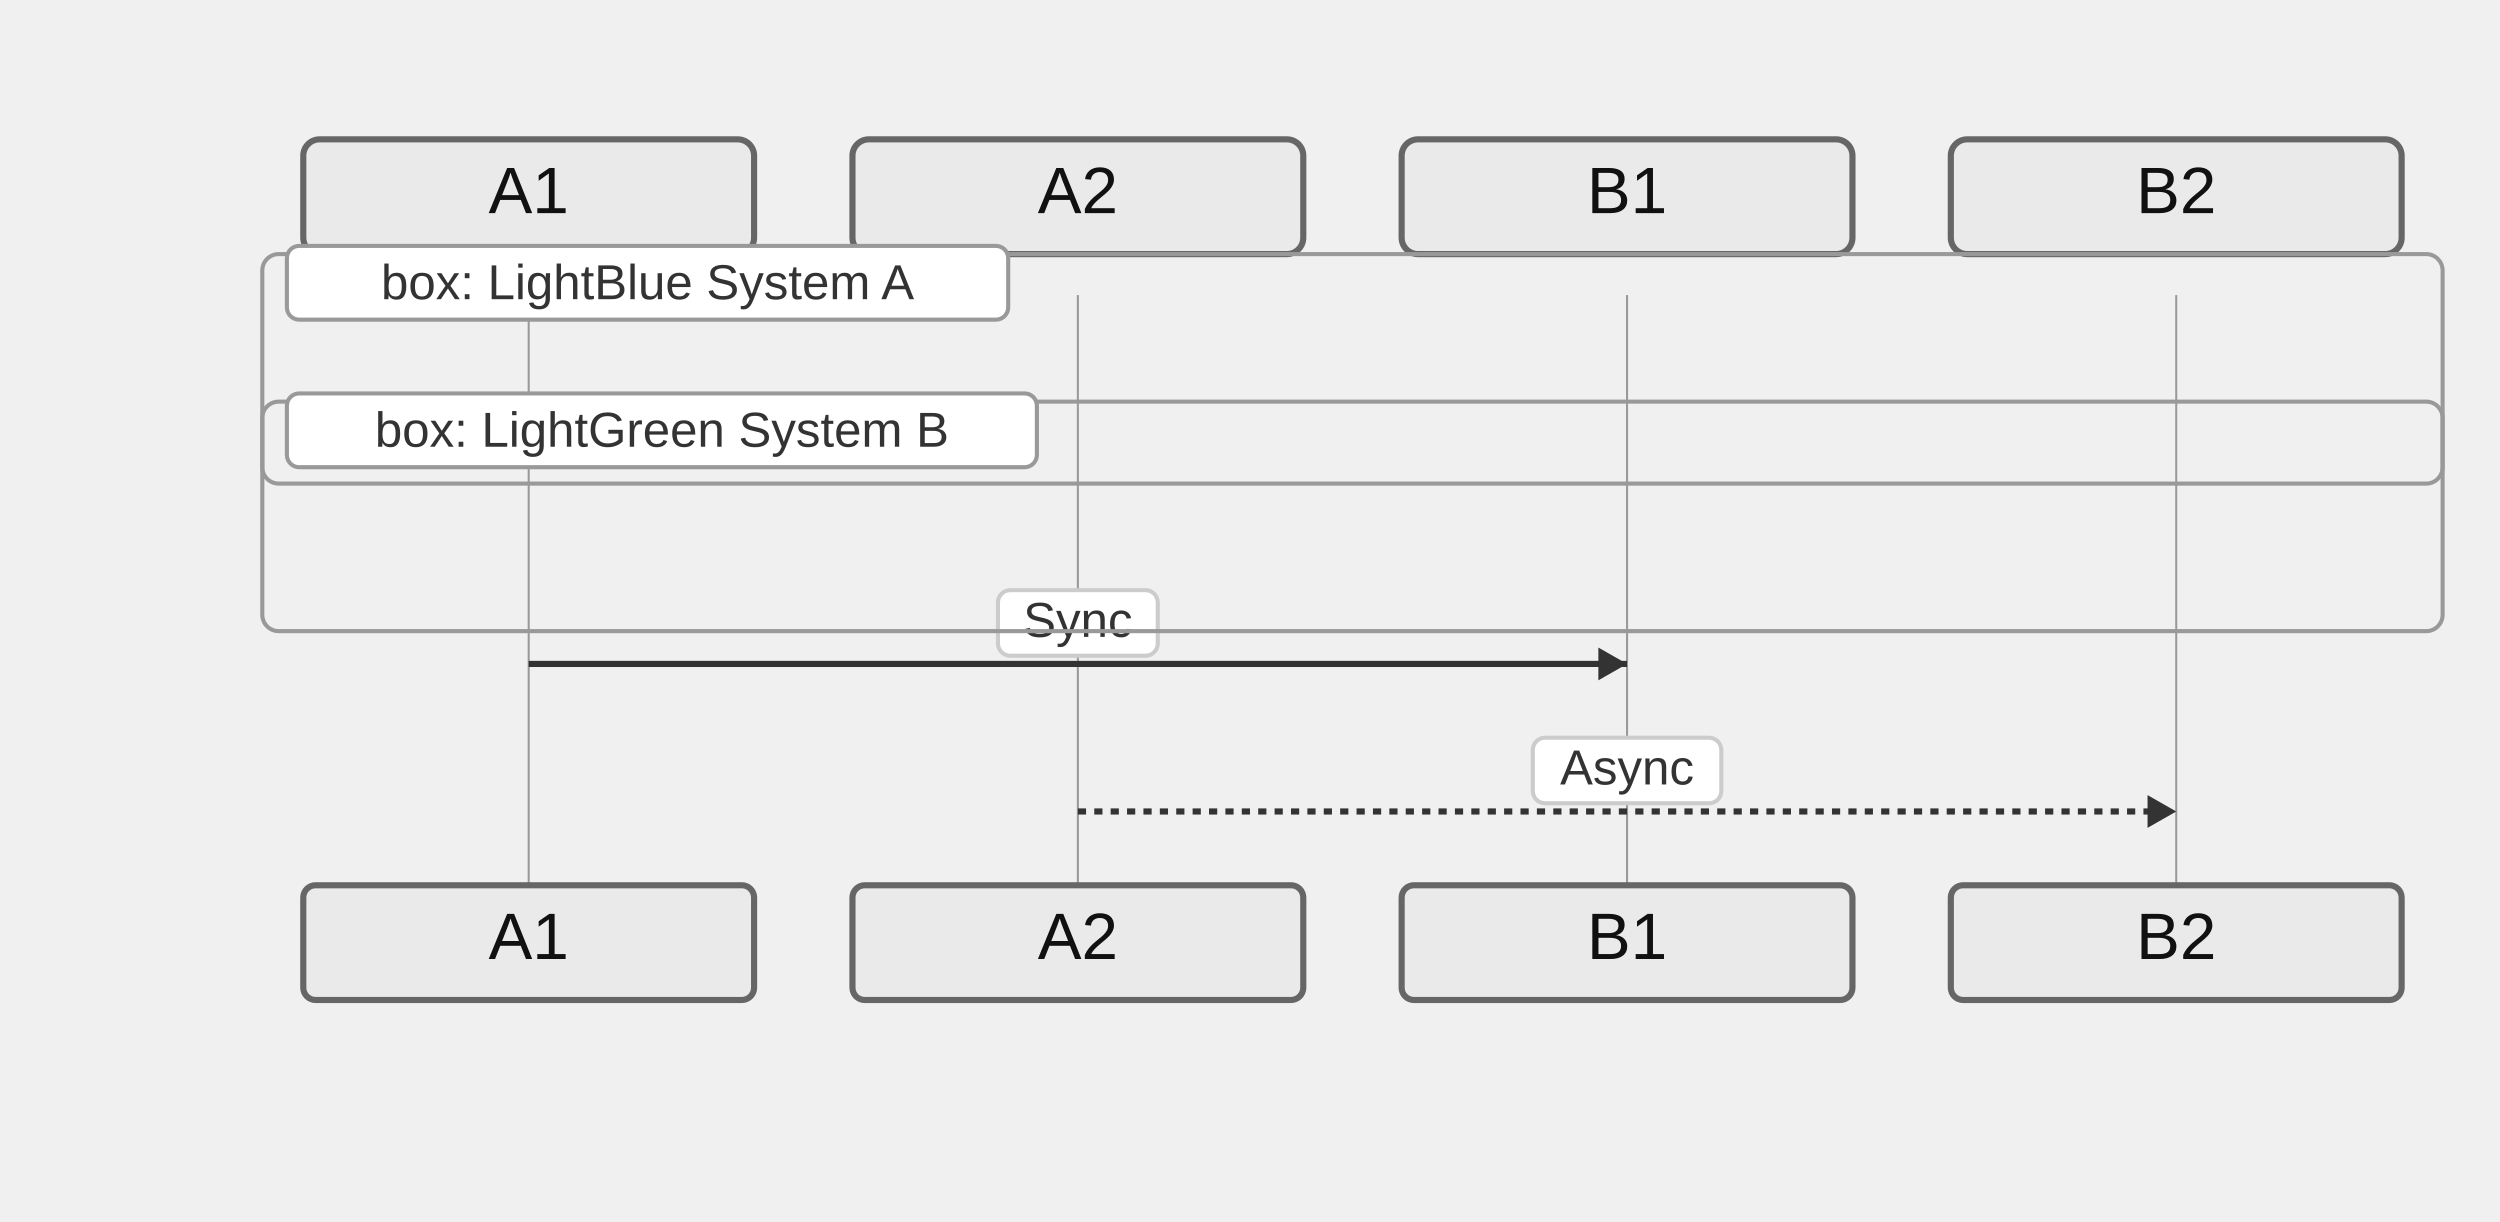
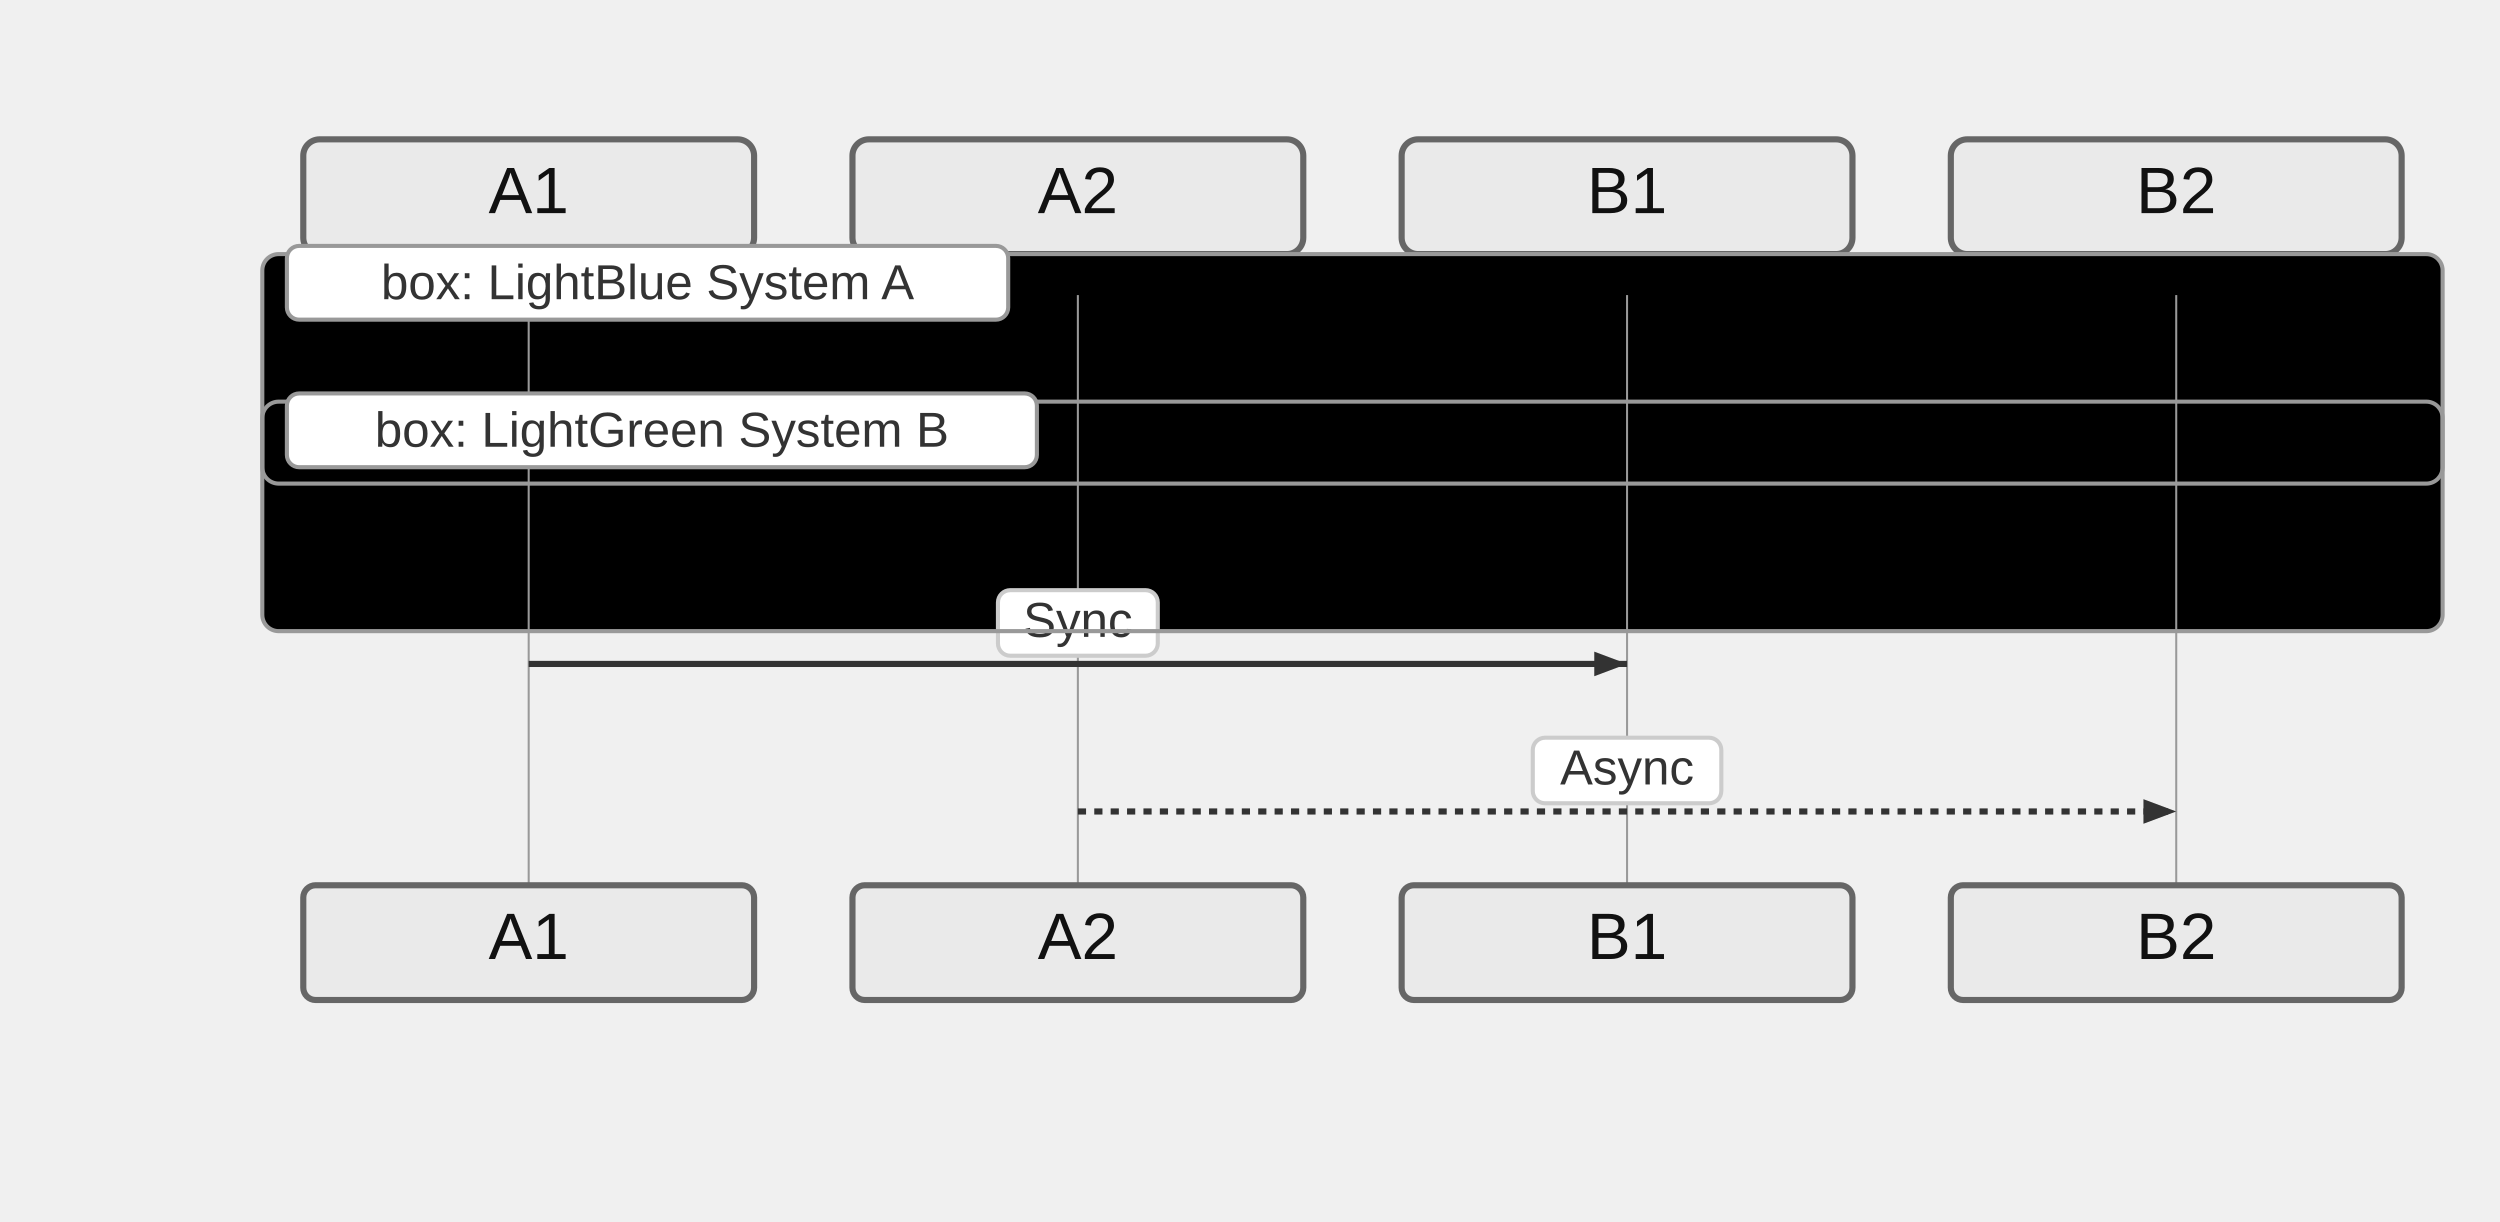
<svg xmlns="http://www.w3.org/2000/svg" width="610" height="298" viewBox="-50 -10 610 298">
  <style>
    .actor-rect { fill: #eaeaea; stroke: #666; stroke-width: 1.5px; }
    .actor-label { font-family: "Trebuchet MS", Verdana, Arial, sans-serif; font-size: 16px; fill: #111; }
    .lifeline { stroke: #999; stroke-width: 0.5px; }
    .activation { fill: #f4f4f4; stroke: #666; stroke-width: 1px; }
    .msg-line { stroke: #333; stroke-width: 1.5px; fill: none; }
    .msg-line.dotted { stroke-dasharray: 2 2; }
    .msg-line.thick { stroke-width: 3px; }
    .msg-label { font-family: "Trebuchet MS", Verdana, Arial, sans-serif; font-size: 12px; fill: #333; dominant-baseline: middle; }
    .msg-label-bg { fill: #ffffff; stroke: #cccccc; stroke-width: 1px; rx: 3; }
    .arrowhead { fill: #333; }
    .openhead { fill: none; stroke: #333; stroke-width: 1.5px; }
    .crosshead { stroke: #333; stroke-width: 1.5px; }
    .note { fill: #fff5ad; stroke: #aaaa33; stroke-width: 1px; }
    .note-text { font-family: "Trebuchet MS", Verdana, Arial, sans-serif; font-size: 12px; fill: #333; }
    /* Align sequence block styling with flowchart clusters */
    .group-frame, .cluster-border { fill: none; stroke: #999; stroke-width: 1px; rx: 4; }
    .group-title, .cluster-label-text { font-family: Arial, sans-serif; font-size: 12px; fill: #333; }
    .group-title-bg, .cluster-title-bg { fill: #ffffff; stroke: #999; stroke-width: 1px; rx: 3; }
  </style>
  <g class="actor" transform="translate(24,24)">
    <rect class="actor-rect" width="110" height="28" rx="4" fill="#eaeaea" stroke="#666" />
    <text class="actor-label" x="55" y="18" text-anchor="middle">A1</text>
  </g>
  <g class="actor" transform="translate(158,24)">
    <rect class="actor-rect" width="110" height="28" rx="4" fill="#eaeaea" stroke="#666" />
    <text class="actor-label" x="55" y="18" text-anchor="middle">A2</text>
  </g>
  <g class="actor" transform="translate(292,24)">
    <rect class="actor-rect" width="110" height="28" rx="4" fill="#eaeaea" stroke="#666" />
    <text class="actor-label" x="55" y="18" text-anchor="middle">B1</text>
  </g>
  <g class="actor" transform="translate(426,24)">
    <rect class="actor-rect" width="110" height="28" rx="4" fill="#eaeaea" stroke="#666" />
    <text class="actor-label" x="55" y="18" text-anchor="middle">B2</text>
  </g>
+   <g class="cluster-bg-layer" transform="translate(14,52)">
+     <rect class="cluster-bg" x="0" y="0" width="532" height="56" rx="4" />
+   </g>
+   <g class="cluster-bg-layer" transform="translate(14,88)">
+     <rect class="cluster-bg" x="0" y="0" width="532" height="56" rx="4" />
+   </g>
  <line class="lifeline" x1="79" y1="62" x2="79" y2="206" />
  <line class="lifeline" x1="213" y1="62" x2="213" y2="206" />
  <line class="lifeline" x1="347" y1="62" x2="347" y2="206" />
  <line class="lifeline" x1="481" y1="62" x2="481" y2="206" />
  <path class="msg-line solid" d="M 79 152 L 347 152" />
-   <path class="arrowhead" transform="translate(347,152) rotate(0.00)" d="M 0 0 L -7 -4 L -7 4 Z" />
+   <path d="M347,152 L339,155 L339,149 Z" fill="#333" />
  <rect class="msg-label-bg" x="193.5" y="134" width="39" height="16" rx="3" />
  <text class="msg-label" x="213" y="142" text-anchor="middle">Sync</text>
  <path class="msg-line dotted" d="M 213 188 L 481 188" />
-   <path class="arrowhead" transform="translate(481,188) rotate(0.00)" d="M 0 0 L -7 -4 L -7 4 Z" />
+   <path d="M481,188 L473,191 L473,185 Z" fill="#333" />
  <rect class="msg-label-bg" x="324" y="170" width="46" height="16" rx="3" />
  <text class="msg-label" x="347" y="178" text-anchor="middle">Async</text>
-   <g class="group" transform="translate(14,52)">
-     <rect class="group-frame" width="532" height="56" />
-     <rect class="group-title-bg" x="6" y="-2" width="176" height="18" rx="3" />
-     <text class="group-title" x="94" y="11" text-anchor="middle">box: LightBlue System A</text>
+   <g class="cluster-overlay" transform="translate(14,52)">
+     <rect class="cluster-border" x="0" y="0" width="532" height="56" rx="4" />
+     <rect class="cluster-title-bg" x="6" y="-2" width="176" height="18" rx="3" />
+     <text class="cluster-label-text" x="94" y="11" text-anchor="middle">box: LightBlue System A</text>
  </g>
-   <g class="group" transform="translate(14,88)">
-     <rect class="group-frame" width="532" height="56" />
-     <rect class="group-title-bg" x="6" y="-2" width="183" height="18" rx="3" />
-     <text class="group-title" x="97.5" y="11" text-anchor="middle">box: LightGreen System B</text>
+   <g class="cluster-overlay" transform="translate(14,88)">
+     <rect class="cluster-border" x="0" y="0" width="532" height="56" rx="4" />
+     <rect class="cluster-title-bg" x="6" y="-2" width="183" height="18" rx="3" />
+     <text class="cluster-label-text" x="97.5" y="11" text-anchor="middle">box: LightGreen System B</text>
  </g>
  <g class="actor" transform="translate(24,206)">
    <rect class="actor-rect" width="110" height="28" rx="3" fill="#eaeaea" stroke="#666" />
    <text class="actor-label" x="55" y="18" text-anchor="middle">A1</text>
  </g>
  <g class="actor" transform="translate(158,206)">
    <rect class="actor-rect" width="110" height="28" rx="3" fill="#eaeaea" stroke="#666" />
    <text class="actor-label" x="55" y="18" text-anchor="middle">A2</text>
  </g>
  <g class="actor" transform="translate(292,206)">
    <rect class="actor-rect" width="110" height="28" rx="3" fill="#eaeaea" stroke="#666" />
    <text class="actor-label" x="55" y="18" text-anchor="middle">B1</text>
  </g>
  <g class="actor" transform="translate(426,206)">
    <rect class="actor-rect" width="110" height="28" rx="3" fill="#eaeaea" stroke="#666" />
    <text class="actor-label" x="55" y="18" text-anchor="middle">B2</text>
  </g>
</svg>
